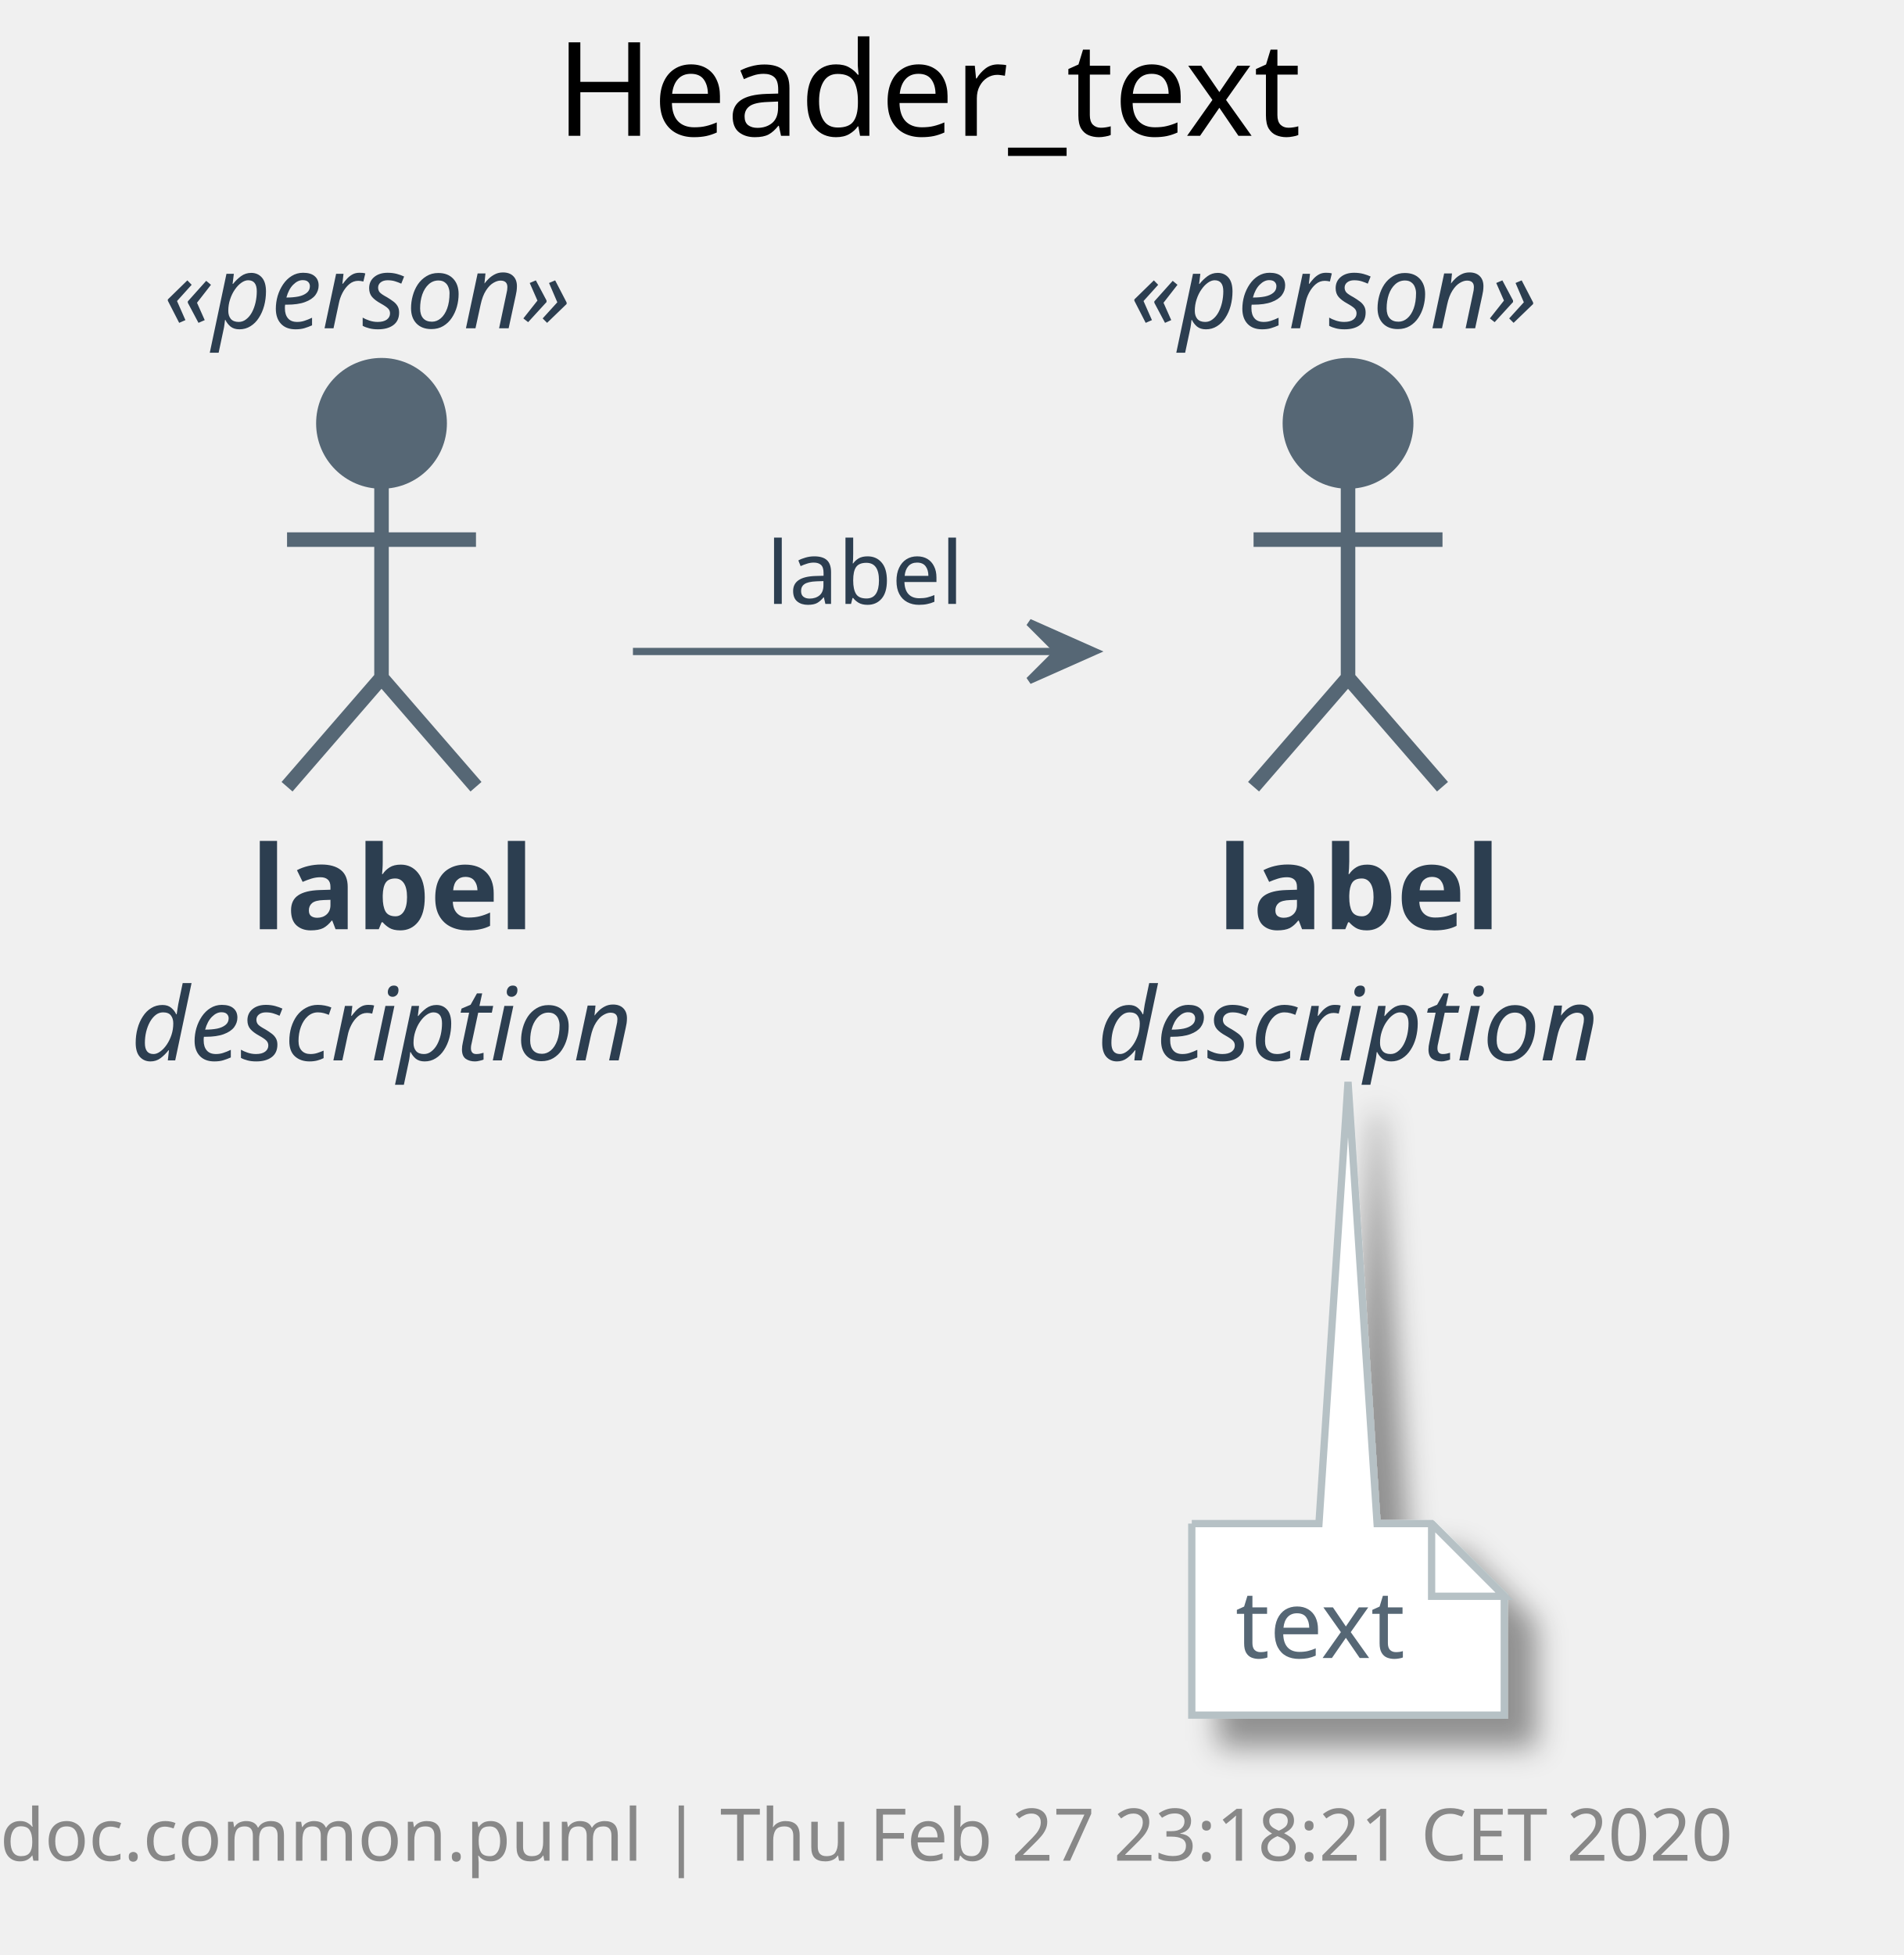
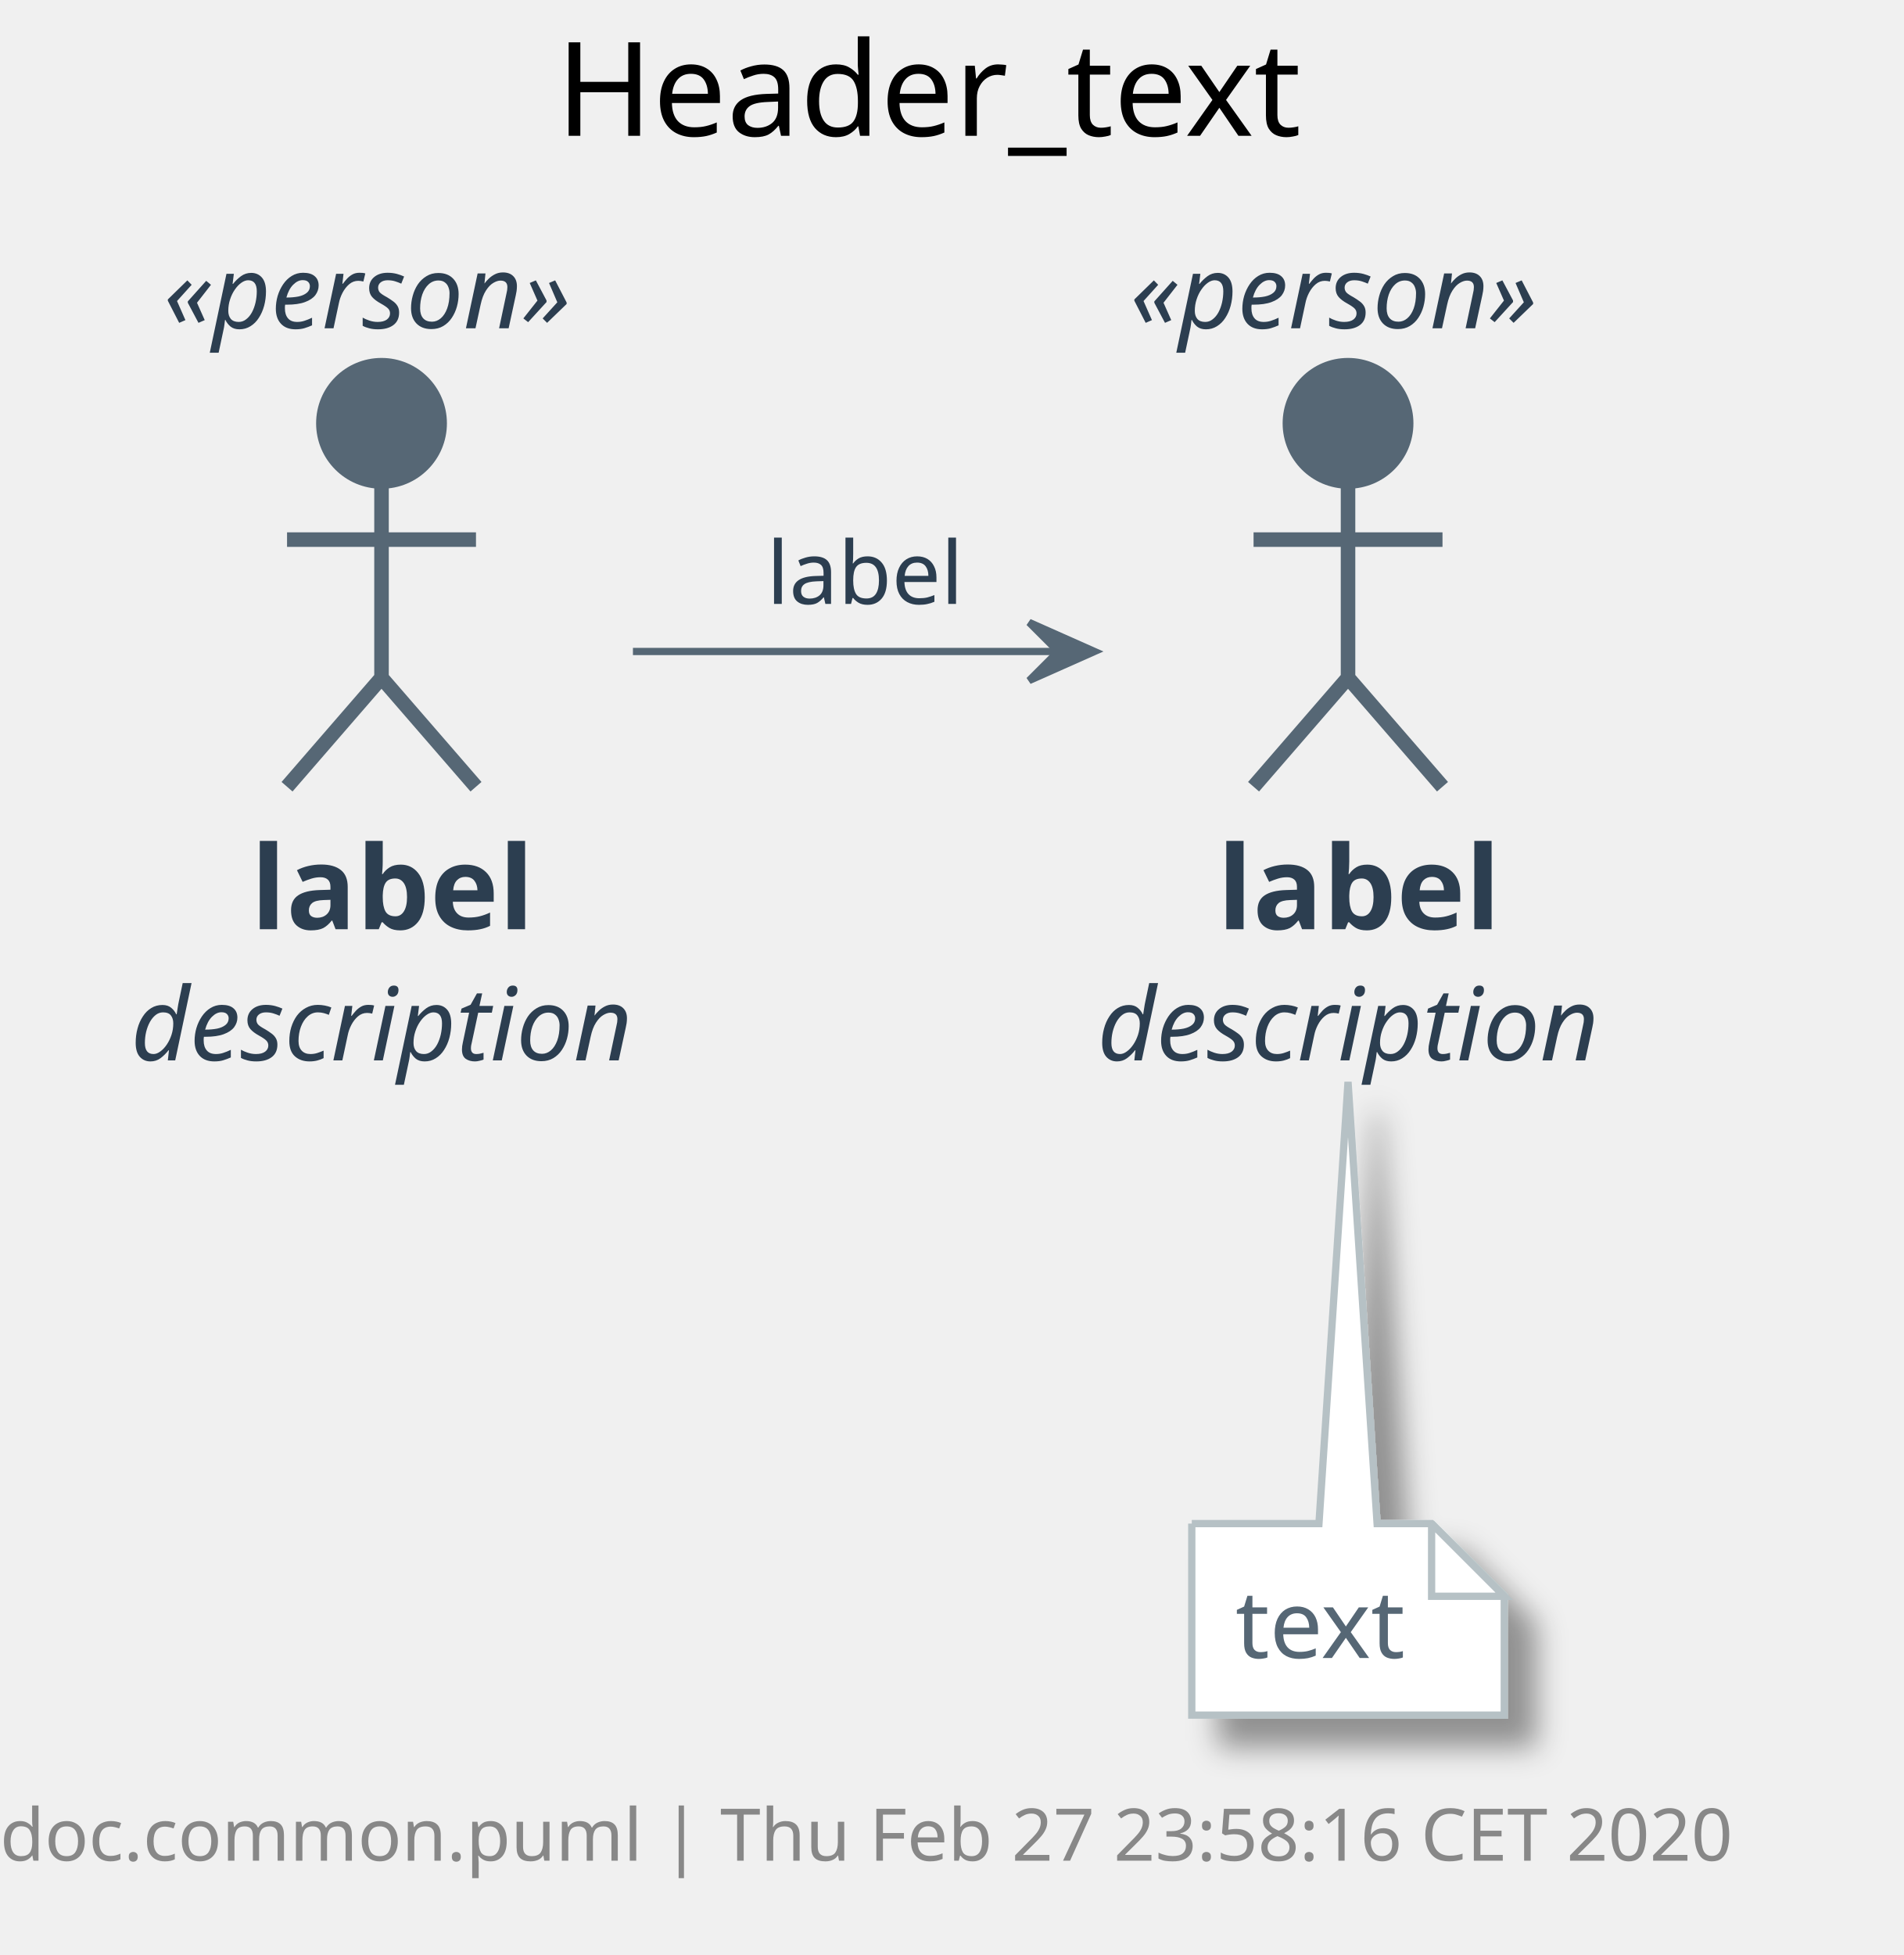
<svg xmlns="http://www.w3.org/2000/svg" contentScriptType="application/ecmascript" contentStyleType="text/css" height="269px" preserveAspectRatio="none" style="width:262px;height:269px;" version="1.1" viewBox="0 0 262 269" width="262px" zoomAndPan="magnify">
  <defs>
-     <filter height="300%" id="f681teepasu2g" width="300%" x="-1" y="-1">
+     <filter height="300%" id="f10ywtk7fsenvi" width="300%" x="-1" y="-1">
      <feGaussianBlur result="blurOut" stdDeviation="2.0" />
      <feColorMatrix in="blurOut" result="blurOut2" type="matrix" values="0 0 0 0 0 0 0 0 0 0 0 0 0 0 0 0 0 0 .4 0" />
      <feOffset dx="4.0" dy="4.0" in="blurOut2" result="blurOut3" />
      <feBlend in="SourceGraphic" in2="blurOut3" mode="normal" />
    </filter>
  </defs>
  <g>
    <text fill="#000000" font-family="sans-serif" font-size="18" lengthAdjust="spacingAndGlyphs" textLength="97" x="76.5" y="18.686">Header_text</text>
    <ellipse cx="52.5" cy="58.25" fill="#566775" rx="8" ry="8" style="stroke: #566775; stroke-width: 2.0;" />
    <path d="M52.5,66.25 L52.5,93.25 M39.5,74.25 L65.5,74.25 M52.5,93.25 L39.5,108.25 M52.5,93.25 L65.5,108.25 " fill="none" style="stroke: #566775; stroke-width: 2.0;" />
    <text fill="#2C3E50" font-family="sans-serif" font-size="16" font-weight="bold" lengthAdjust="spacingAndGlyphs" textLength="36" x="34.5" y="127.859">label</text>
    <text fill="#2C3E50" font-family="sans-serif" font-size="14" font-style="italic" lengthAdjust="spacingAndGlyphs" textLength="69" x="18" y="145.908">description</text>
    <text fill="#2C3E50" font-family="sans-serif" font-size="14" font-style="italic" lengthAdjust="spacingAndGlyphs" textLength="60" x="22.5" y="45.174">«person»</text>
    <ellipse cx="185.5" cy="58.25" fill="#566775" rx="8" ry="8" style="stroke: #566775; stroke-width: 2.0;" />
    <path d="M185.5,66.25 L185.5,93.25 M172.5,74.25 L198.5,74.25 M185.5,93.25 L172.5,108.25 M185.5,93.25 L198.5,108.25 " fill="none" style="stroke: #566775; stroke-width: 2.0;" />
    <text fill="#2C3E50" font-family="sans-serif" font-size="16" font-weight="bold" lengthAdjust="spacingAndGlyphs" textLength="36" x="167.5" y="127.859">label</text>
    <text fill="#2C3E50" font-family="sans-serif" font-size="14" font-style="italic" lengthAdjust="spacingAndGlyphs" textLength="69" x="151" y="145.908">description</text>
    <text fill="#2C3E50" font-family="sans-serif" font-size="14" font-style="italic" lengthAdjust="spacingAndGlyphs" textLength="60" x="155.5" y="45.174">«person»</text>
-     <path d="M164,209.641 L164,235.992 A0,0 0 0 0 164,235.992 L207,235.992 A0,0 0 0 0 207,235.992 L207,219.641 L197,209.641 L189.5,209.641 L185.5,148.862 L181.5,209.641 L164,209.641 A0,0 0 0 0 164,209.641 " fill="#FFFFFF" filter="url(#f681teepasu2g)" style="stroke: #B6C1C5; stroke-width: 1.0;" />
+     <path d="M164,209.641 L164,235.992 A0,0 0 0 0 164,235.992 L207,235.992 A0,0 0 0 0 207,235.992 L207,219.641 L197,209.641 L189.5,209.641 L185.5,148.862 L181.5,209.641 L164,209.641 A0,0 0 0 0 164,209.641 " fill="#FFFFFF" filter="url(#f10ywtk7fsenvi)" style="stroke: #B6C1C5; stroke-width: 1.0;" />
    <path d="M197,209.641 L197,219.641 L207,219.641 L197,209.641 " fill="#FFFFFF" style="stroke: #B6C1C5; stroke-width: 1.0;" />
    <text fill="#566775" font-family="sans-serif" font-size="13" lengthAdjust="spacingAndGlyphs" textLength="22" x="170" y="228.136">text</text>
    <path d="M87.097,89.641 C104.967,89.641 126.864,89.641 145.462,89.641 " fill="none" id="Person_alias_1-&gt;Person_alias_2" style="stroke: #566775; stroke-width: 1.0;" />
    <polygon fill="#566775" points="150.614,89.641,141.614,85.641,145.614,89.641,141.614,93.641,150.614,89.641" style="stroke: #566775; stroke-width: 1.0;" />
    <text fill="#2C3E50" font-family="sans-serif" font-size="12" lengthAdjust="spacingAndGlyphs" textLength="27" x="105.5" y="83.098">label</text>
-     <text fill="#888888" font-family="sans-serif" font-size="10" lengthAdjust="spacingAndGlyphs" textLength="250" x="0" y="256.022">doc.common.puml | Thu Feb 27 23:18:21 CET 2020</text>
+     <text fill="#888888" font-family="sans-serif" font-size="10" lengthAdjust="spacingAndGlyphs" textLength="250" x="0" y="256.022">doc.common.puml | Thu Feb 27 23:58:16 CET 2020</text>
  </g>
</svg>
